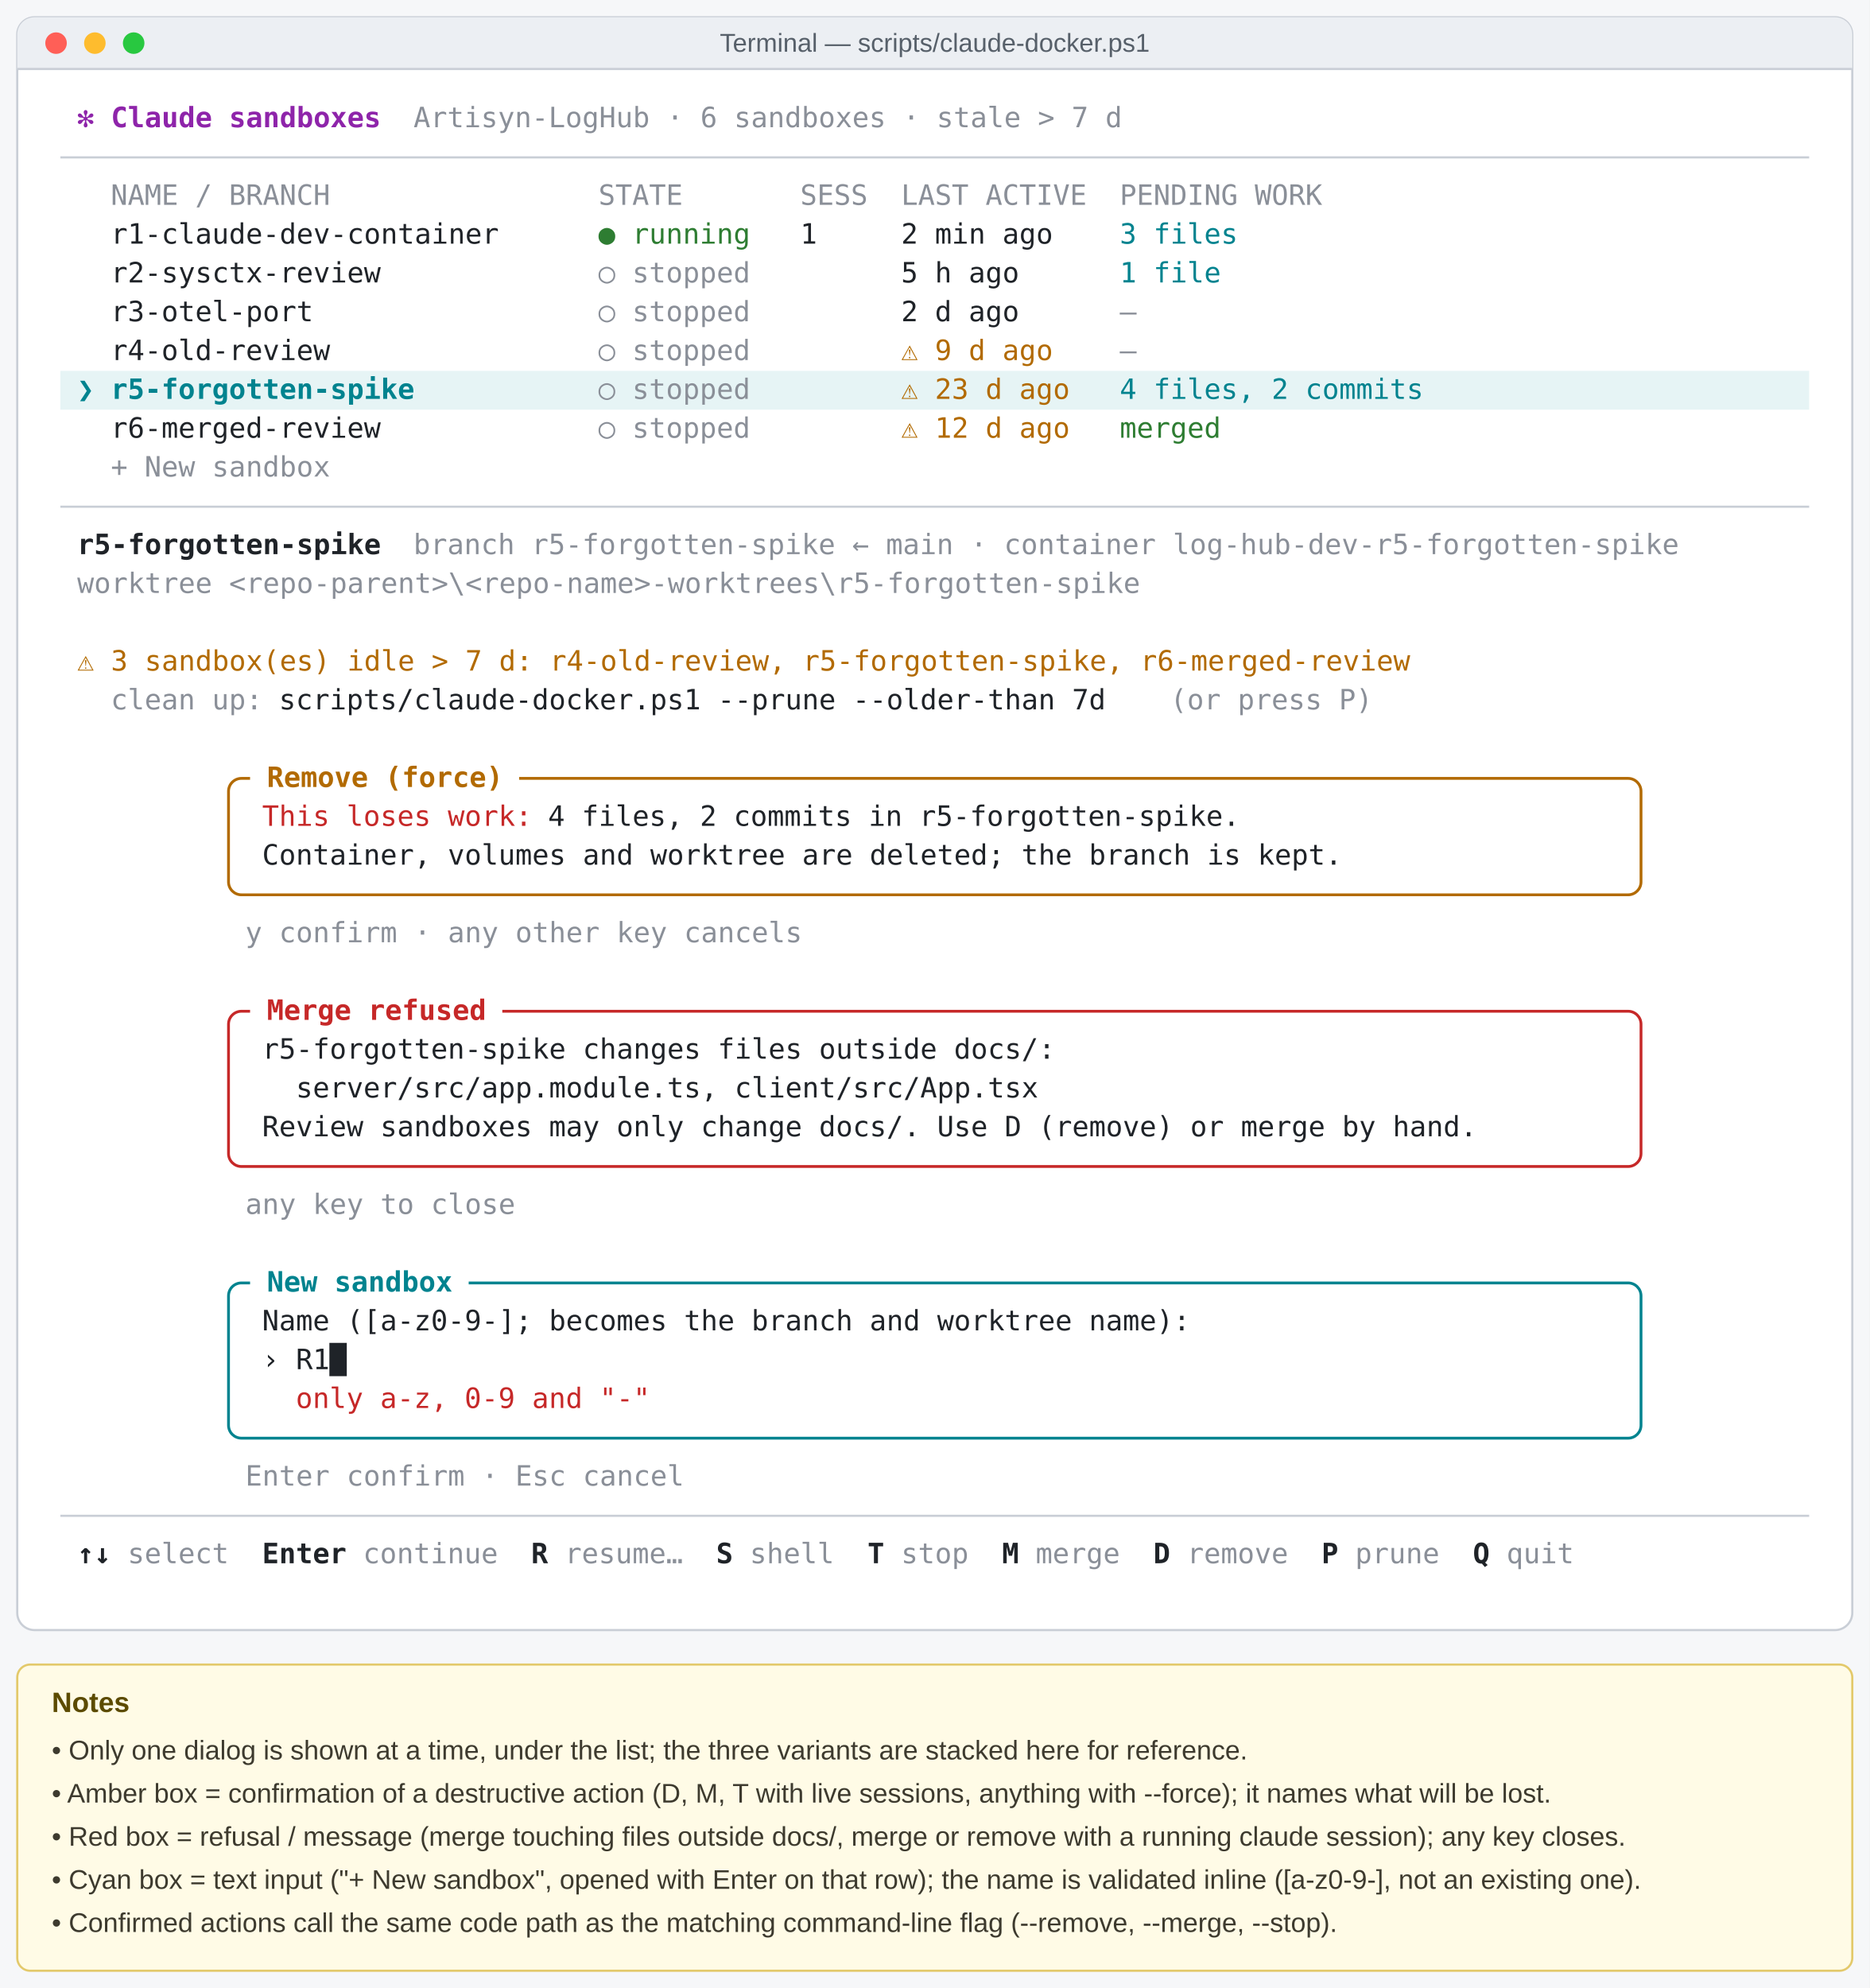
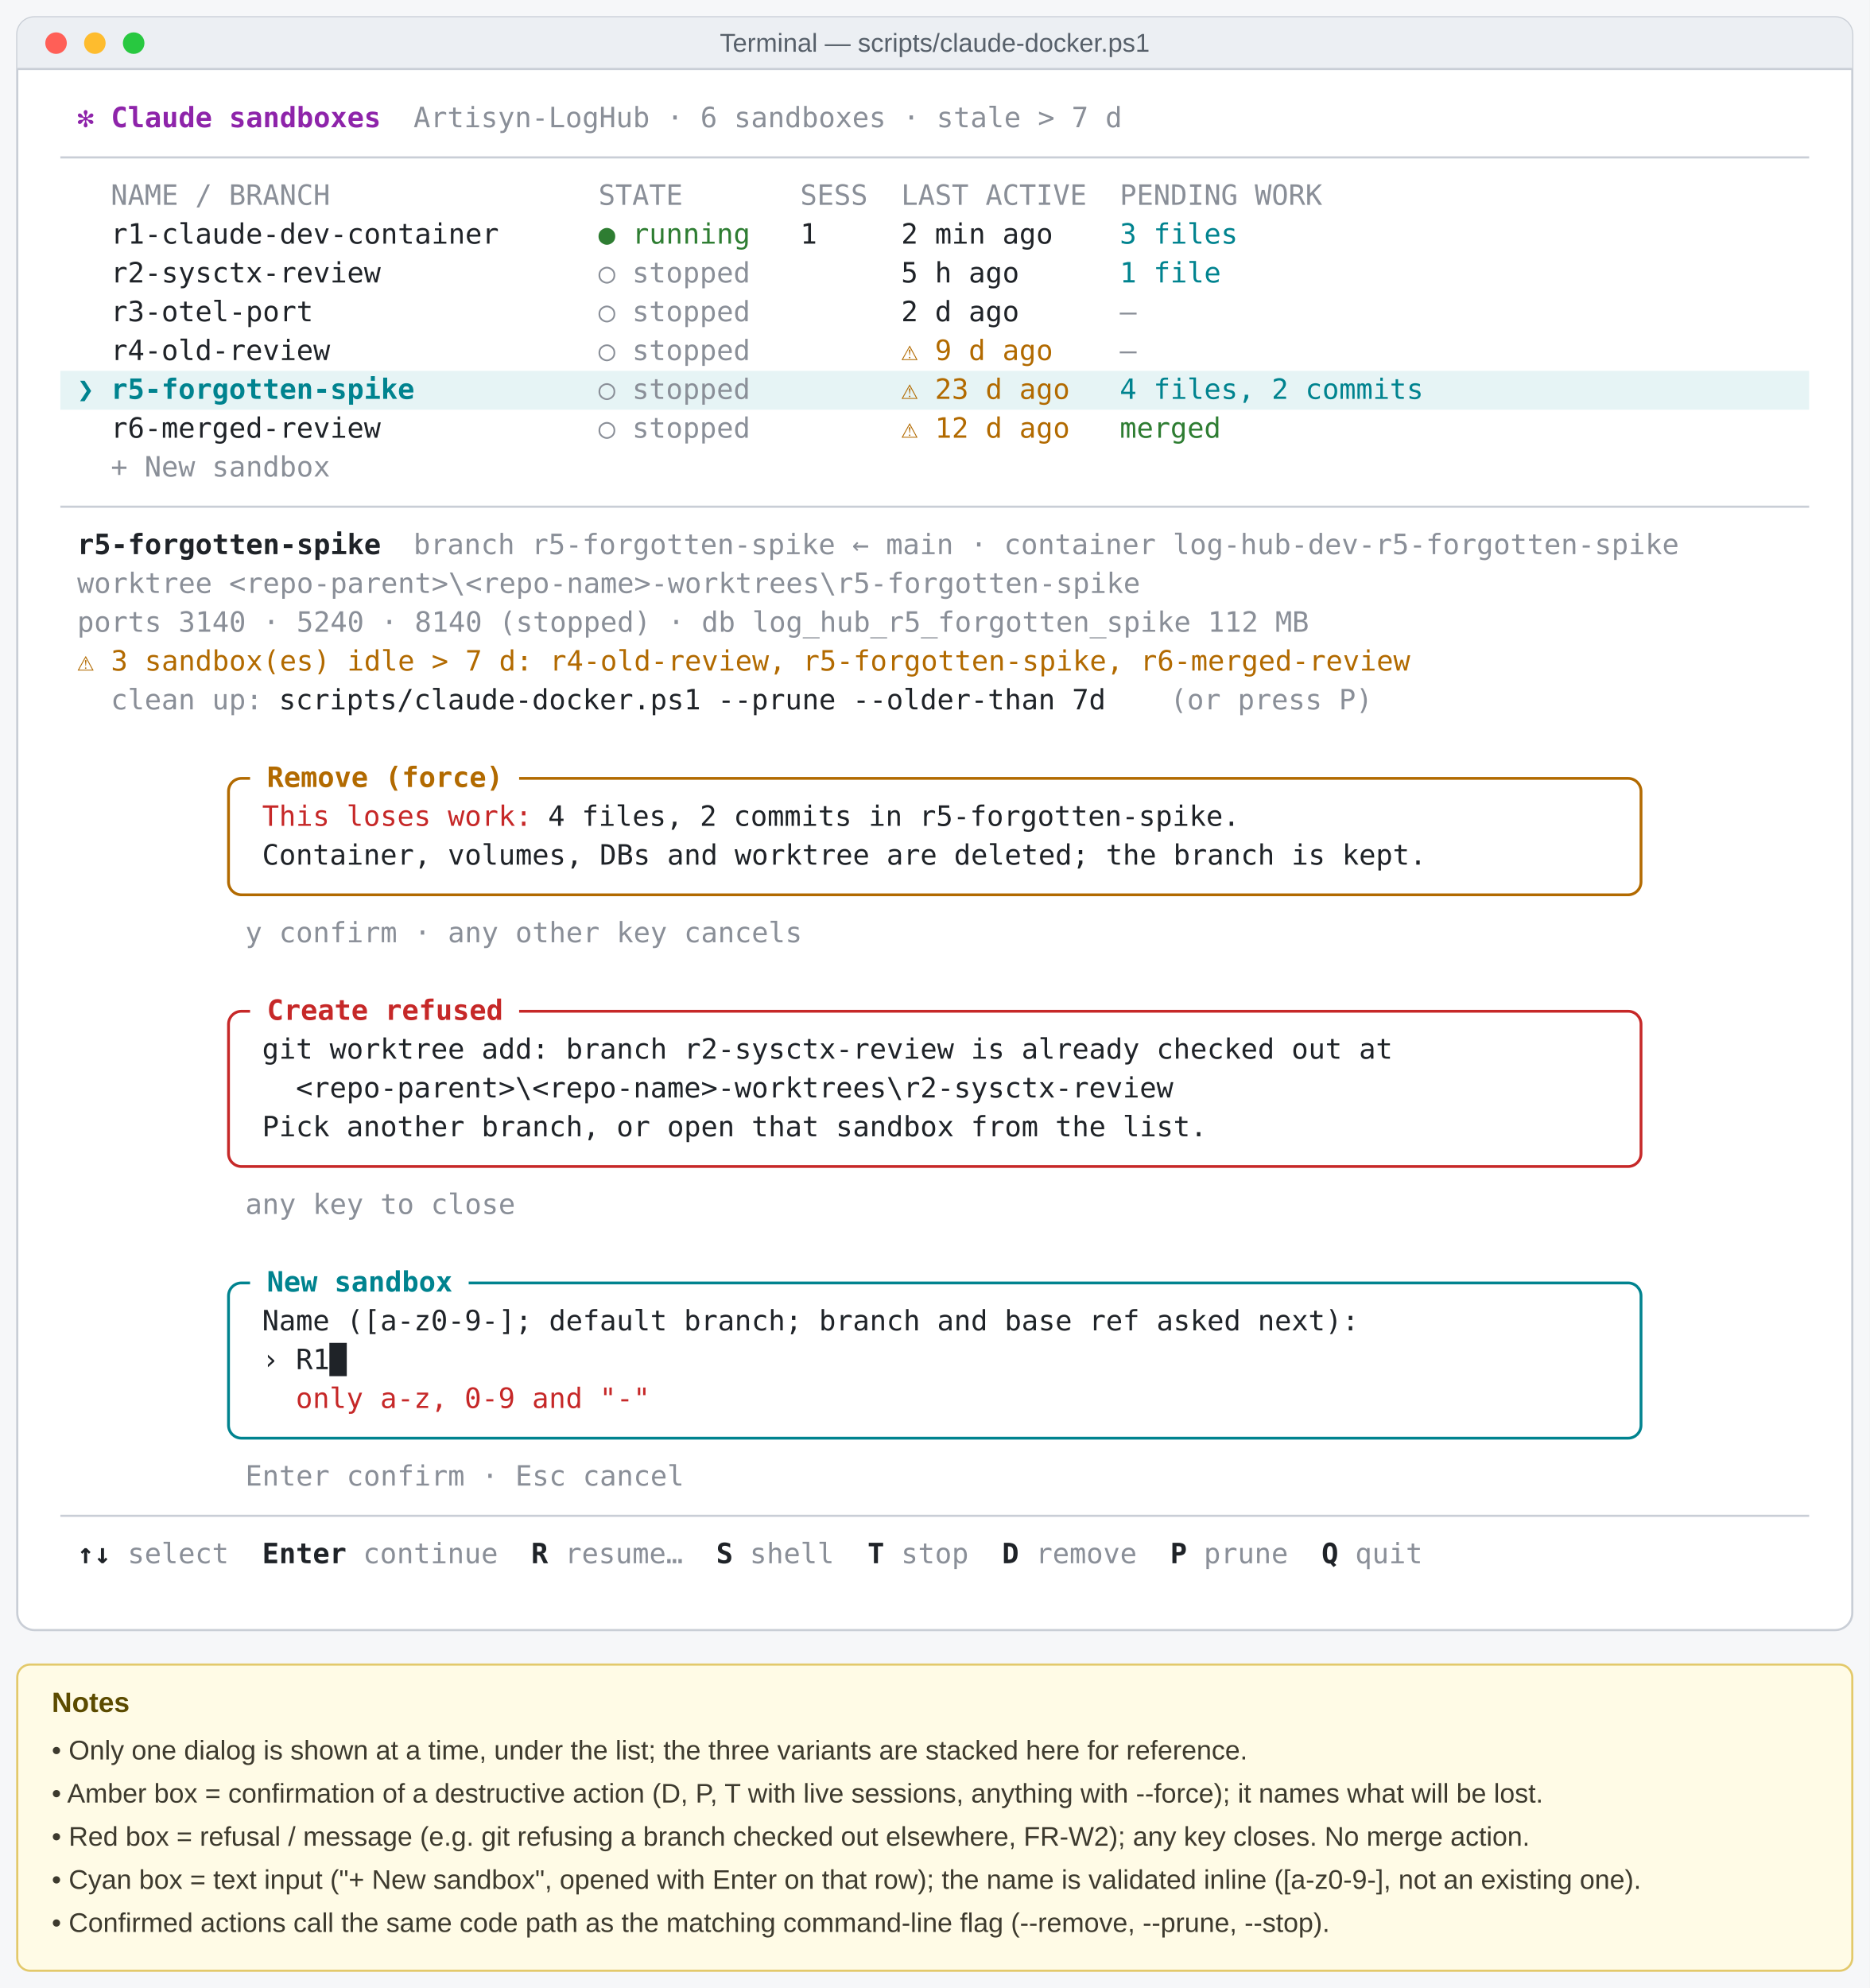
<svg xmlns="http://www.w3.org/2000/svg" width="867.2" height="922" viewBox="0 0 867.2 922" font-family="Consolas, 'DejaVu Sans Mono', Menlo, monospace" font-size="13">
  <rect x="0" y="0" width="867.2" height="922" fill="#f6f7f9" />
  <rect x="8" y="8" width="851.2" height="748" rx="8" fill="#ffffff" stroke="#c9ced6" />
  <path d="M8 16 a8 8 0 0 1 8 -8 h835.2 a8 8 0 0 1 8 8 v16 h-851.2 z" fill="#eceff3" />
  <line x1="8" y1="32" x2="859.2" y2="32" stroke="#c9ced6" />
  <circle cx="26" cy="20" r="5" fill="#ff5f57" />
  <circle cx="44" cy="20" r="5" fill="#febc2e" />
  <circle cx="62" cy="20" r="5" fill="#28c840" />
  <text x="433.6" y="24" text-anchor="middle" font-family="Segoe UI, Arial, sans-serif" font-size="12" fill="#57606a">Terminal — scripts/claude-docker.ps1</text>
  <text x="35.8" y="59" fill="#8e24aa" font-weight="bold" xml:space="preserve">✻ Claude sandboxes</text>
  <text x="191.8" y="59" fill="#8a8f98" xml:space="preserve">Artisyn-LogHub · 6 sandboxes · stale &gt; 7 d</text>
  <line x1="28" y1="73" x2="839.2" y2="73" stroke="#c9ced6" />
  <text x="51.4" y="95" fill="#8a8f98" xml:space="preserve">NAME / BRANCH</text>
  <text x="277.6" y="95" fill="#8a8f98" xml:space="preserve">STATE</text>
  <text x="371.2" y="95" fill="#8a8f98" xml:space="preserve">SESS</text>
  <text x="418.0" y="95" fill="#8a8f98" xml:space="preserve">LAST ACTIVE</text>
  <text x="519.4" y="95" fill="#8a8f98" xml:space="preserve">PENDING WORK</text>
  <text x="51.4" y="113" fill="#1f2328" xml:space="preserve">r1-claude-dev-container</text>
  <text x="277.6" y="113" fill="#2e7d32" xml:space="preserve">● running</text>
  <text x="371.2" y="113" fill="#1f2328" xml:space="preserve">1</text>
  <text x="418.0" y="113" fill="#1f2328" xml:space="preserve">2 min ago</text>
  <text x="519.4" y="113" fill="#00838f" xml:space="preserve">3 files</text>
  <text x="51.4" y="131" fill="#1f2328" xml:space="preserve">r2-sysctx-review</text>
  <text x="277.6" y="131" fill="#8a8f98" xml:space="preserve">○ stopped</text>
  <text x="371.2" y="131" fill="#1f2328" xml:space="preserve" />
  <text x="418.0" y="131" fill="#1f2328" xml:space="preserve">5 h ago</text>
  <text x="519.4" y="131" fill="#00838f" xml:space="preserve">1 file</text>
  <text x="51.4" y="149" fill="#1f2328" xml:space="preserve">r3-otel-port</text>
  <text x="277.6" y="149" fill="#8a8f98" xml:space="preserve">○ stopped</text>
  <text x="371.2" y="149" fill="#1f2328" xml:space="preserve" />
  <text x="418.0" y="149" fill="#1f2328" xml:space="preserve">2 d ago</text>
  <text x="519.4" y="149" fill="#8a8f98" xml:space="preserve">—</text>
  <text x="51.4" y="167" fill="#1f2328" xml:space="preserve">r4-old-review</text>
  <text x="277.6" y="167" fill="#8a8f98" xml:space="preserve">○ stopped</text>
  <text x="371.2" y="167" fill="#1f2328" xml:space="preserve" />
  <text x="418.0" y="167" fill="#b26a00" xml:space="preserve">⚠ 9 d ago</text>
  <text x="519.4" y="167" fill="#8a8f98" xml:space="preserve">—</text>
  <rect x="28" y="172" width="811.2" height="18" fill="#e6f4f5" />
  <text x="35.8" y="185" fill="#00838f" font-weight="bold" xml:space="preserve">❯</text>
  <text x="51.4" y="185" fill="#00838f" font-weight="bold" xml:space="preserve">r5-forgotten-spike</text>
  <text x="277.6" y="185" fill="#8a8f98" xml:space="preserve">○ stopped</text>
  <text x="371.2" y="185" fill="#1f2328" xml:space="preserve" />
  <text x="418.0" y="185" fill="#b26a00" xml:space="preserve">⚠ 23 d ago</text>
  <text x="519.4" y="185" fill="#00838f" xml:space="preserve">4 files, 2 commits</text>
  <text x="51.4" y="203" fill="#1f2328" xml:space="preserve">r6-merged-review</text>
  <text x="277.6" y="203" fill="#8a8f98" xml:space="preserve">○ stopped</text>
  <text x="371.2" y="203" fill="#1f2328" xml:space="preserve" />
  <text x="418.0" y="203" fill="#b26a00" xml:space="preserve">⚠ 12 d ago</text>
  <text x="519.4" y="203" fill="#2e7d32" xml:space="preserve">merged</text>
  <text x="51.4" y="221" fill="#8a8f98" xml:space="preserve">+ New sandbox</text>
  <line x1="28" y1="235" x2="839.2" y2="235" stroke="#c9ced6" />
  <text x="35.8" y="257" fill="#1f2328" font-weight="bold" xml:space="preserve">r5-forgotten-spike</text>
  <text x="191.8" y="257" fill="#8a8f98" xml:space="preserve">branch r5-forgotten-spike ← main · container log-hub-dev-r5-forgotten-spike</text>
  <text x="35.8" y="275" fill="#8a8f98" xml:space="preserve">worktree &lt;repo-parent&gt;\&lt;repo-name&gt;-worktrees\r5-forgotten-spike</text>
+   <text x="35.8" y="293" fill="#8a8f98" xml:space="preserve">ports 3140 · 5240 · 8140 (stopped) · db log_hub_r5_forgotten_spike 112 MB</text>
  <text x="35.8" y="311" fill="#b26a00" xml:space="preserve">⚠ 3 sandbox(es) idle &gt; 7 d: r4-old-review, r5-forgotten-spike, r6-merged-review</text>
  <text x="51.4" y="329" fill="#8a8f98" xml:space="preserve">clean up:</text>
  <text x="129.4" y="329" fill="#1f2328" xml:space="preserve">scripts/claude-docker.ps1 --prune --older-than 7d</text>
  <text x="542.8" y="329" fill="#8a8f98" xml:space="preserve">(or press P)</text>
  <rect x="106.0" y="361" width="655.2" height="54" rx="6" fill="#ffffff" stroke="#b26a00" stroke-width="1.3" />
  <rect x="116.0" y="353" width="124.8" height="14" fill="#ffffff" />
  <text x="123.8" y="365" fill="#b26a00" font-weight="bold">Remove (force)</text>
  <text x="121.6" y="383" fill="#c62828" xml:space="preserve">This loses work:</text>
  <text x="254.2" y="383" fill="#1f2328" xml:space="preserve">4 files, 2 commits in r5-forgotten-spike.</text>
-   <text x="121.6" y="401" fill="#1f2328" xml:space="preserve">Container, volumes and worktree are deleted; the branch is kept.</text>
+   <text x="121.6" y="401" fill="#1f2328" xml:space="preserve">Container, volumes, DBs and worktree are deleted; the branch is kept.</text>
  <text x="113.8" y="437" fill="#8a8f98" xml:space="preserve">y confirm · any other key cancels</text>
  <rect x="106.0" y="469" width="655.2" height="72" rx="6" fill="#ffffff" stroke="#c62828" stroke-width="1.3" />
-   <rect x="116.0" y="461" width="117.0" height="14" fill="#ffffff" />
-   <text x="123.8" y="473" fill="#c62828" font-weight="bold">Merge refused</text>
-   <text x="121.6" y="491" fill="#1f2328" xml:space="preserve">r5-forgotten-spike changes files outside docs/:</text>
-   <text x="121.6" y="509" fill="#1f2328" xml:space="preserve">  server/src/app.module.ts, client/src/App.tsx</text>
-   <text x="121.6" y="527" fill="#1f2328" xml:space="preserve">Review sandboxes may only change docs/. Use D (remove) or merge by hand.</text>
+   <rect x="116.0" y="461" width="124.8" height="14" fill="#ffffff" />
+   <text x="123.8" y="473" fill="#c62828" font-weight="bold">Create refused</text>
+   <text x="121.6" y="491" fill="#1f2328" xml:space="preserve">git worktree add: branch r2-sysctx-review is already checked out at</text>
+   <text x="121.6" y="509" fill="#1f2328" xml:space="preserve">  &lt;repo-parent&gt;\&lt;repo-name&gt;-worktrees\r2-sysctx-review</text>
+   <text x="121.6" y="527" fill="#1f2328" xml:space="preserve">Pick another branch, or open that sandbox from the list.</text>
  <text x="113.8" y="563" fill="#8a8f98" xml:space="preserve">any key to close</text>
  <rect x="106.0" y="595" width="655.2" height="72" rx="6" fill="#ffffff" stroke="#00838f" stroke-width="1.3" />
  <rect x="116.0" y="587" width="101.4" height="14" fill="#ffffff" />
  <text x="123.8" y="599" fill="#00838f" font-weight="bold">New sandbox</text>
-   <text x="121.6" y="617" fill="#1f2328" xml:space="preserve">Name ([a-z0-9-]; becomes the branch and worktree name):</text>
+   <text x="121.6" y="617" fill="#1f2328" xml:space="preserve">Name ([a-z0-9-]; default branch; branch and base ref asked next):</text>
  <text x="121.6" y="635" fill="#1f2328" xml:space="preserve">› R1█</text>
  <text x="137.2" y="653" fill="#c62828" xml:space="preserve">only a-z, 0-9 and "-"</text>
  <text x="113.8" y="689" fill="#8a8f98" xml:space="preserve">Enter confirm · Esc cancel</text>
  <line x1="28" y1="703" x2="839.2" y2="703" stroke="#c9ced6" />
  <text x="35.8" y="725" fill="#1f2328" font-weight="bold" xml:space="preserve">↑↓</text>
  <text x="59.2" y="725" fill="#8a8f98" xml:space="preserve">select</text>
  <text x="121.6" y="725" fill="#1f2328" font-weight="bold" xml:space="preserve">Enter</text>
  <text x="168.4" y="725" fill="#8a8f98" xml:space="preserve">continue</text>
  <text x="246.4" y="725" fill="#1f2328" font-weight="bold" xml:space="preserve">R</text>
  <text x="262.0" y="725" fill="#8a8f98" xml:space="preserve">resume…</text>
  <text x="332.2" y="725" fill="#1f2328" font-weight="bold" xml:space="preserve">S</text>
  <text x="347.8" y="725" fill="#8a8f98" xml:space="preserve">shell</text>
  <text x="402.4" y="725" fill="#1f2328" font-weight="bold" xml:space="preserve">T</text>
  <text x="418.0" y="725" fill="#8a8f98" xml:space="preserve">stop</text>
-   <text x="464.8" y="725" fill="#1f2328" font-weight="bold" xml:space="preserve">M</text>
-   <text x="480.4" y="725" fill="#8a8f98" xml:space="preserve">merge</text>
-   <text x="535.0" y="725" fill="#1f2328" font-weight="bold" xml:space="preserve">D</text>
-   <text x="550.6" y="725" fill="#8a8f98" xml:space="preserve">remove</text>
-   <text x="613.0" y="725" fill="#1f2328" font-weight="bold" xml:space="preserve">P</text>
-   <text x="628.6" y="725" fill="#8a8f98" xml:space="preserve">prune</text>
-   <text x="683.2" y="725" fill="#1f2328" font-weight="bold" xml:space="preserve">Q</text>
-   <text x="698.8" y="725" fill="#8a8f98" xml:space="preserve">quit</text>
+   <text x="464.8" y="725" fill="#1f2328" font-weight="bold" xml:space="preserve">D</text>
+   <text x="480.4" y="725" fill="#8a8f98" xml:space="preserve">remove</text>
+   <text x="542.8" y="725" fill="#1f2328" font-weight="bold" xml:space="preserve">P</text>
+   <text x="558.4" y="725" fill="#8a8f98" xml:space="preserve">prune</text>
+   <text x="613.0" y="725" fill="#1f2328" font-weight="bold" xml:space="preserve">Q</text>
+   <text x="628.6" y="725" fill="#8a8f98" xml:space="preserve">quit</text>
  <rect x="8" y="772" width="851.2" height="142" rx="6" fill="#fffbe6" stroke="#e3c96b" />
  <text x="24" y="794" font-family="Segoe UI, Arial, sans-serif" font-size="13" font-weight="bold" fill="#5c4b00">Notes</text>
  <text x="24" y="816" font-family="Segoe UI, Arial, sans-serif" font-size="12.5" fill="#3d3a2e" xml:space="preserve">• Only one dialog is shown at a time, under the list; the three variants are stacked here for reference.</text>
-   <text x="24" y="836" font-family="Segoe UI, Arial, sans-serif" font-size="12.5" fill="#3d3a2e" xml:space="preserve">• Amber box = confirmation of a destructive action (D, M, T with live sessions, anything with --force); it names what will be lost.</text>
-   <text x="24" y="856" font-family="Segoe UI, Arial, sans-serif" font-size="12.5" fill="#3d3a2e" xml:space="preserve">• Red box = refusal / message (merge touching files outside docs/, merge or remove with a running claude session); any key closes.</text>
+   <text x="24" y="836" font-family="Segoe UI, Arial, sans-serif" font-size="12.5" fill="#3d3a2e" xml:space="preserve">• Amber box = confirmation of a destructive action (D, P, T with live sessions, anything with --force); it names what will be lost.</text>
+   <text x="24" y="856" font-family="Segoe UI, Arial, sans-serif" font-size="12.5" fill="#3d3a2e" xml:space="preserve">• Red box = refusal / message (e.g. git refusing a branch checked out elsewhere, FR-W2); any key closes. No merge action.</text>
  <text x="24" y="876" font-family="Segoe UI, Arial, sans-serif" font-size="12.5" fill="#3d3a2e" xml:space="preserve">• Cyan box = text input ("+ New sandbox", opened with Enter on that row); the name is validated inline ([a-z0-9-], not an existing one).</text>
-   <text x="24" y="896" font-family="Segoe UI, Arial, sans-serif" font-size="12.5" fill="#3d3a2e" xml:space="preserve">• Confirmed actions call the same code path as the matching command-line flag (--remove, --merge, --stop).</text>
+   <text x="24" y="896" font-family="Segoe UI, Arial, sans-serif" font-size="12.5" fill="#3d3a2e" xml:space="preserve">• Confirmed actions call the same code path as the matching command-line flag (--remove, --prune, --stop).</text>
</svg>
